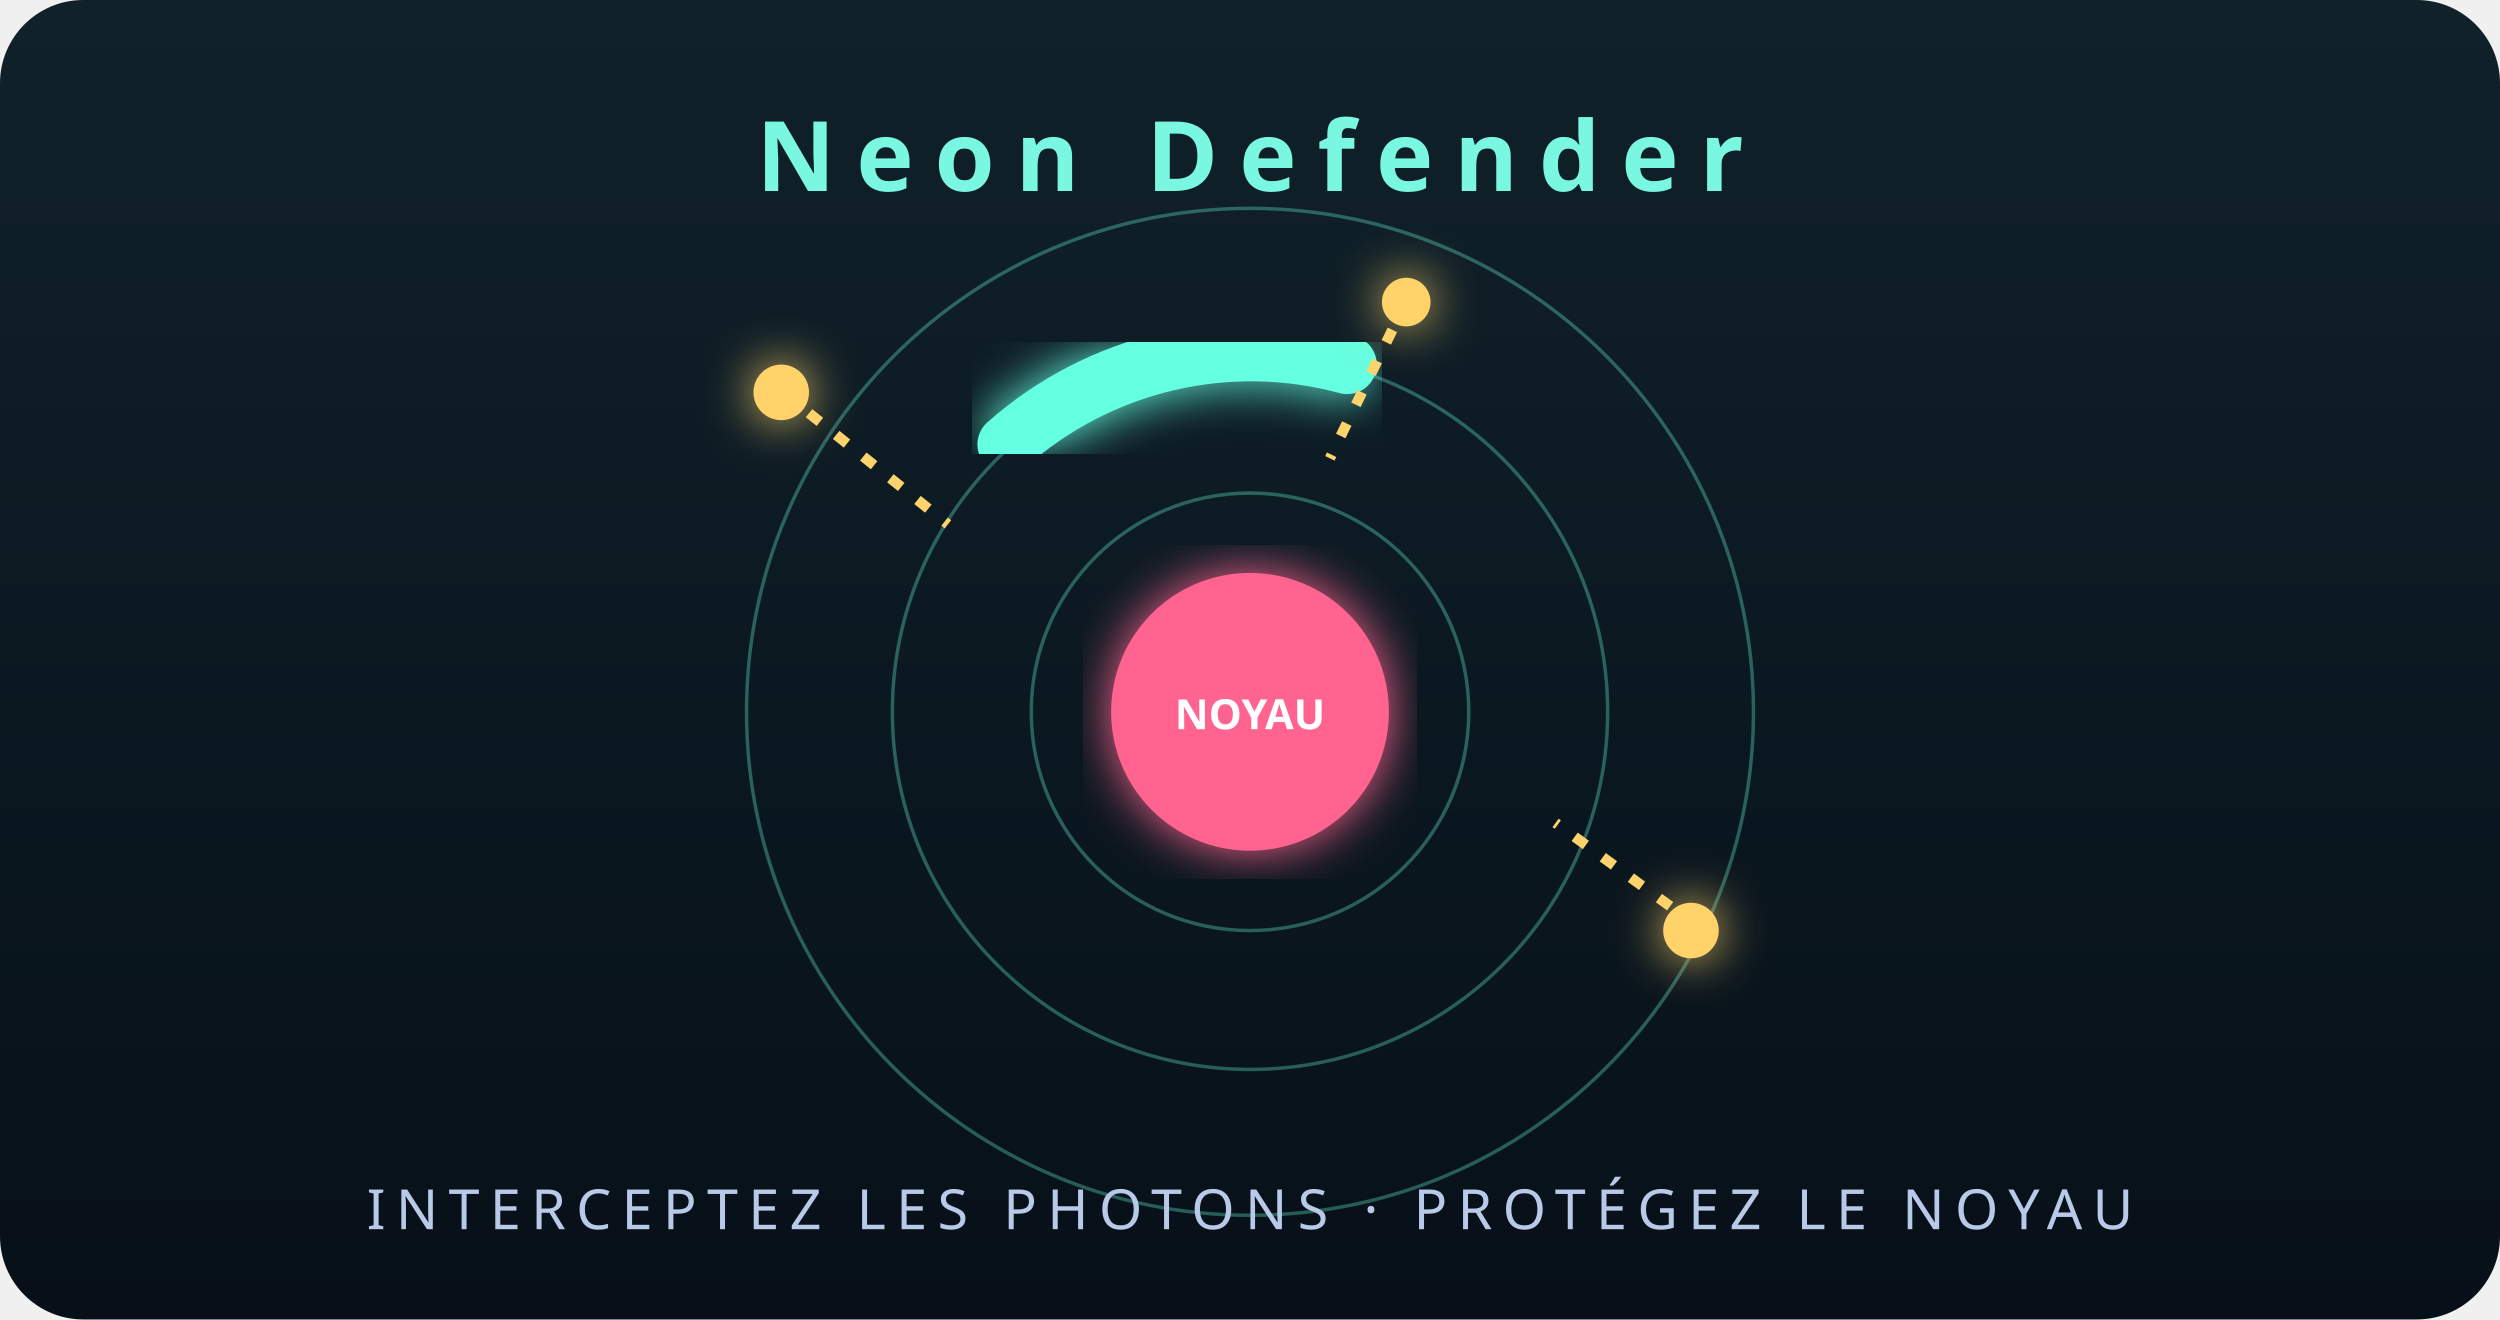
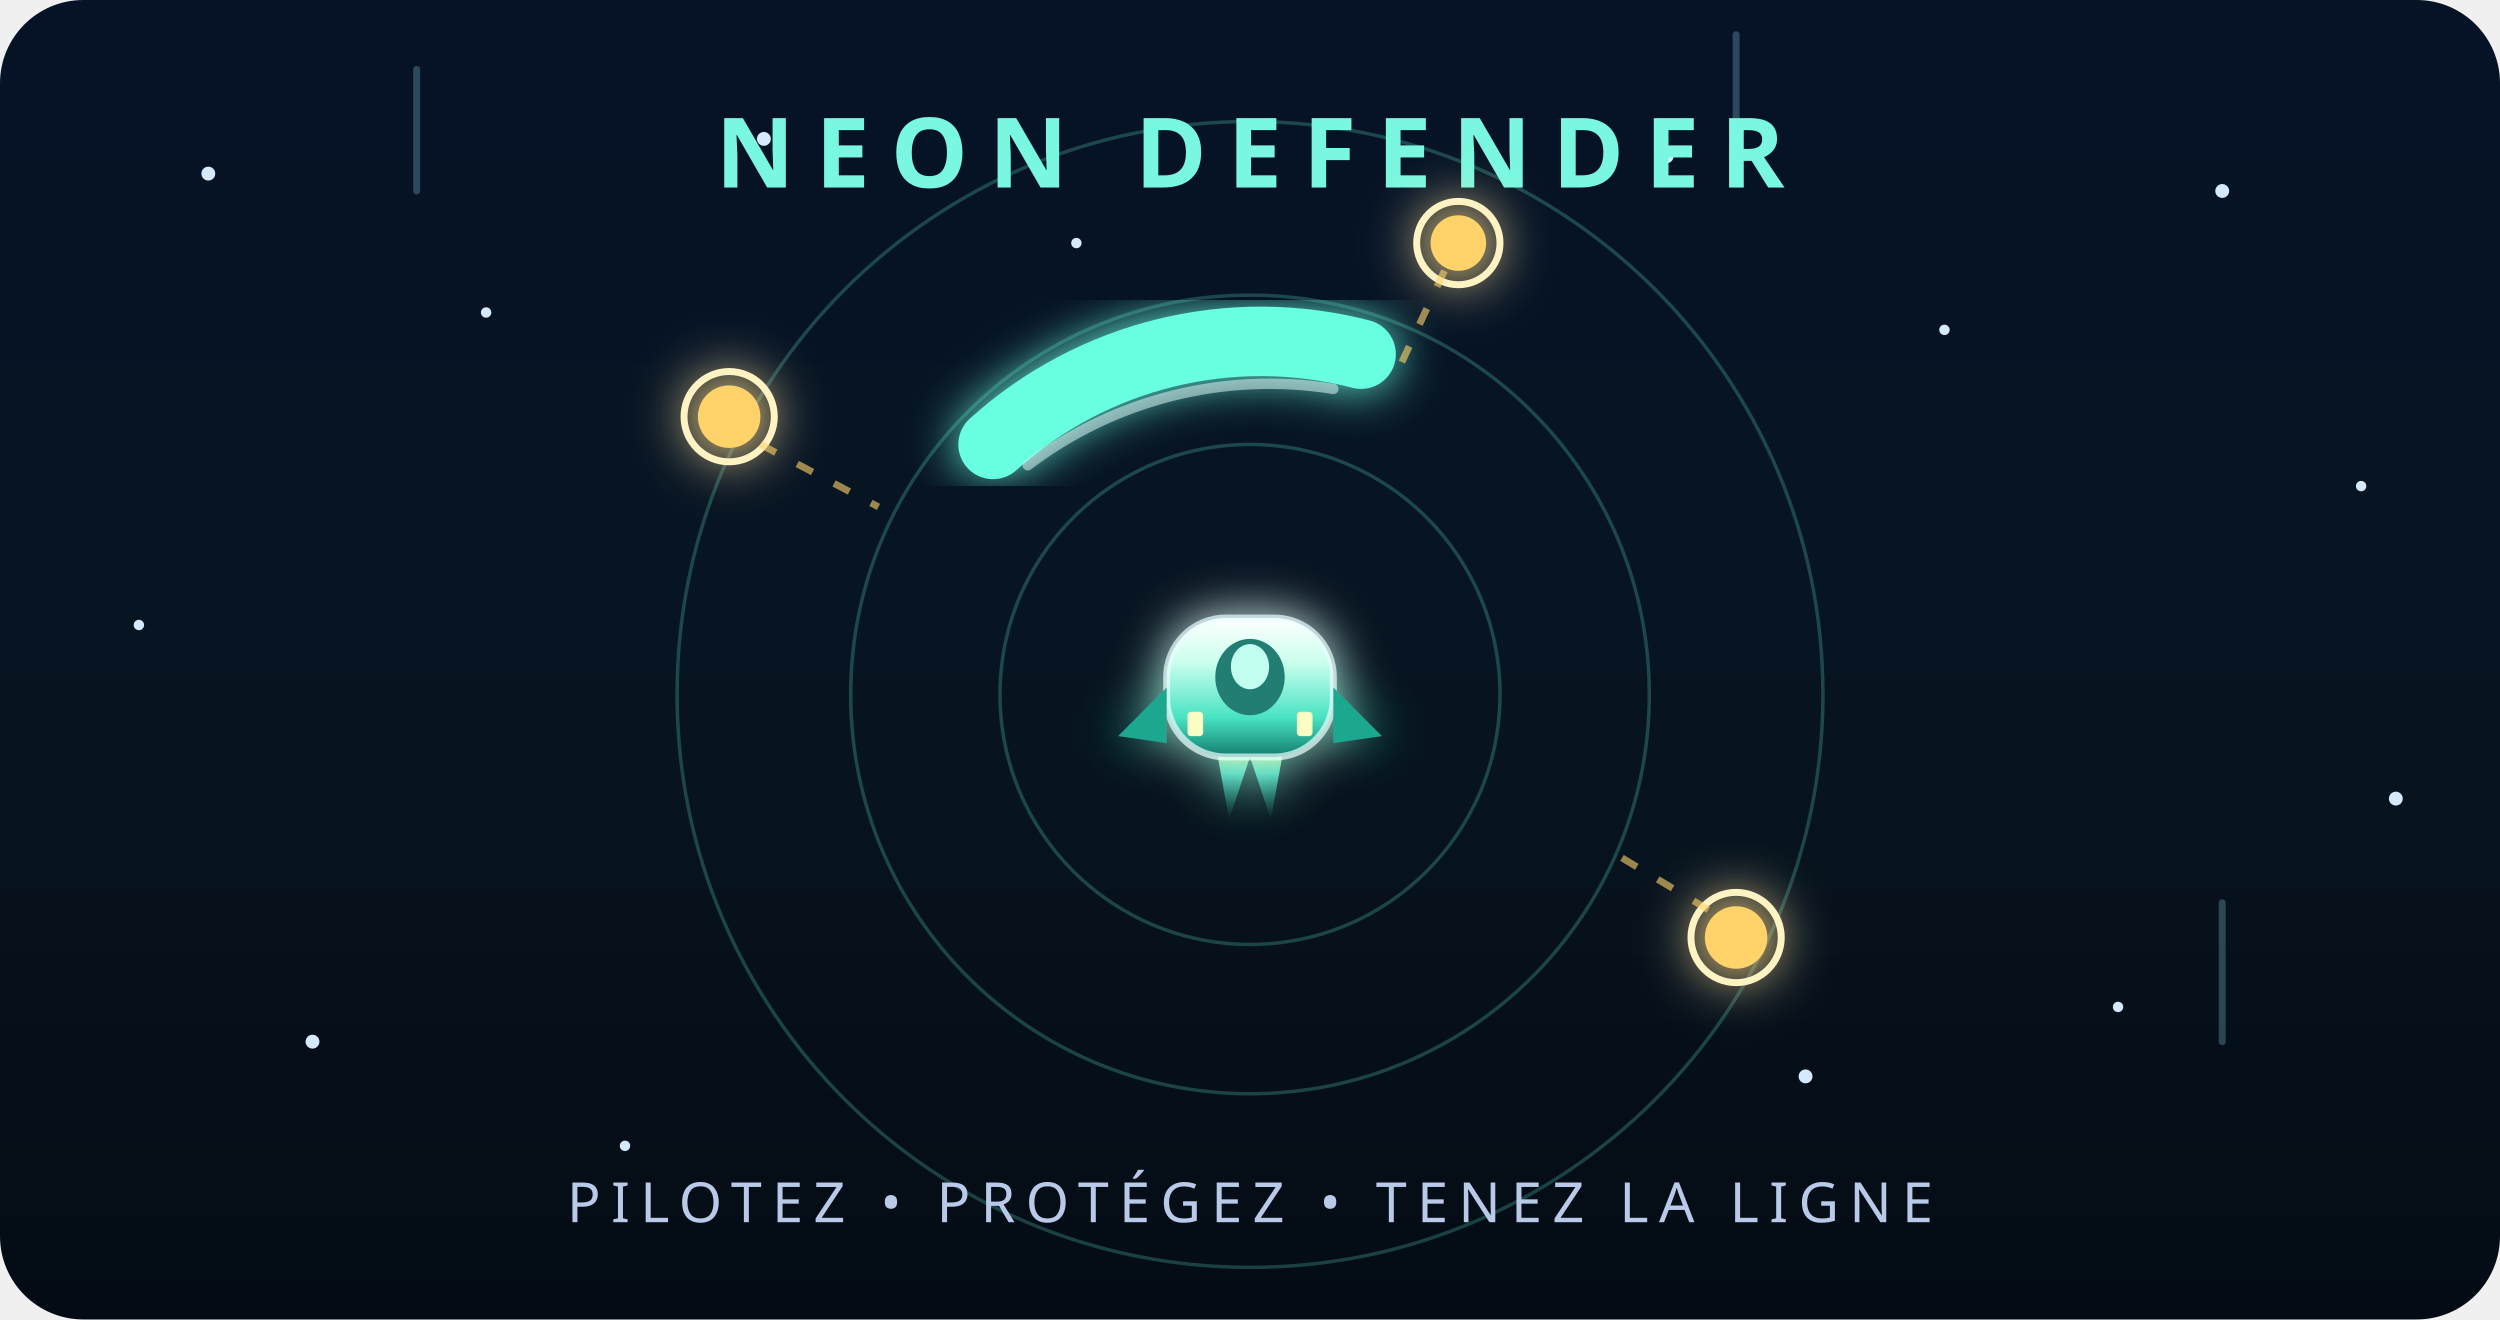
<svg xmlns="http://www.w3.org/2000/svg" viewBox="0 0 720 380" role="img" aria-labelledby="title desc">
  <defs>
    <linearGradient id="bg" x1="0" y1="0" x2="0" y2="1">
-       <stop stop-color="#10212a" />
-       <stop offset="1" stop-color="#071018" />
+       <stop offset="0" stop-color="#061327" />
+       <stop offset="0.55" stop-color="#071420" />
+       <stop offset="1" stop-color="#040b14" />
    </linearGradient>
-     <filter id="g">
+     <linearGradient id="shipBody" x1="0" y1="0" x2="0" y2="1">
+       <stop offset="0" stop-color="#ffffff" />
+       <stop offset="0.32" stop-color="#caffed" />
+       <stop offset="0.72" stop-color="#48e2c3" />
+       <stop offset="1" stop-color="#137d6d" />
+     </linearGradient>
+     <linearGradient id="flame" x1="0" y1="0" x2="0" y2="1">
+       <stop offset="0" stop-color="#fff3a0" />
+       <stop offset="0.4" stop-color="#73ffe2" stop-opacity="0.8" />
+       <stop offset="1" stop-color="#00b998" stop-opacity="0" />
+     </linearGradient>
+     <filter id="glow" x="-40%" y="-40%" width="180%" height="180%">
      <feGaussianBlur stdDeviation="7" result="b" />
+       <feMerge>
+         <feMergeNode in="b" />
+         <feMergeNode in="SourceGraphic" />
+       </feMerge>
+     </filter>
+     <filter id="soft" x="-30%" y="-30%" width="160%" height="160%">
+       <feGaussianBlur stdDeviation="4" result="b" />
      <feMerge>
        <feMergeNode in="b" />
        <feMergeNode in="SourceGraphic" />
      </feMerge>
    </filter>
  </defs>
  <rect width="720" height="380" rx="24" fill="url(#bg)" />
-   <text x="360" y="55" text-anchor="middle" fill="#7af7e0" font-family="system-ui" font-weight="800" font-size="28" letter-spacing="6">Neon Defender</text>
-   <g fill="none" stroke="#6affdf" opacity=".32">
-     <circle cx="360" cy="205" r="63" />
-     <circle cx="360" cy="205" r="103" />
-     <circle cx="360" cy="205" r="145" />
+   <g fill="#d5e9ff">
+     <circle cx="60" cy="50" r="2" />
+     <circle cx="140" cy="90" r="1.5" />
+     <circle cx="220" cy="40" r="2" />
+     <circle cx="310" cy="70" r="1.5" />
+     <circle cx="480" cy="45" r="2" />
+     <circle cx="560" cy="95" r="1.5" />
+     <circle cx="640" cy="55" r="2" />
+     <circle cx="680" cy="140" r="1.5" />
+     <circle cx="90" cy="300" r="2" />
+     <circle cx="180" cy="330" r="1.5" />
+     <circle cx="520" cy="310" r="2" />
+     <circle cx="610" cy="290" r="1.5" />
+     <circle cx="40" cy="180" r="1.5" />
+     <circle cx="690" cy="230" r="2" />
  </g>
-   <circle cx="360" cy="205" r="40" fill="#ff638f" filter="url(#g)" />
-   <text x="360" y="210" text-anchor="middle" fill="#fff" font-family="system-ui" font-weight="800" font-size="12">NOYAU</text>
-   <path d="M290 128a106 106 0 0 1 98-23" fill="none" stroke="#65ffe1" stroke-width="17" stroke-linecap="round" filter="url(#g)" />
-   <g fill="#ffd36b" filter="url(#g)">
-     <circle cx="225" cy="113" r="8" />
-     <circle cx="487" cy="268" r="8" />
-     <circle cx="405" cy="87" r="7" />
+   <g stroke="#9fe7ff" stroke-width="2" stroke-linecap="round" opacity="0.25">
+     <line x1="120" y1="20" x2="120" y2="55" />
+     <line x1="500" y1="10" x2="500" y2="48" />
+     <line x1="640" y1="260" x2="640" y2="300" />
  </g>
-   <path d="M233 119l40 32M481 261l-33-24M401 95l-18 37" stroke="#ffd36b" stroke-width="3" stroke-dasharray="4 6" />
-   <text x="360" y="354" text-anchor="middle" fill="#b9c9e8" font-family="system-ui" font-size="16" letter-spacing="3">INTERCEPTEZ LES PHOTONS · PROTÉGEZ LE NOYAU</text>
+   <text x="360" y="54" text-anchor="middle" fill="#7af7e0" font-family="system-ui,Segoe UI,sans-serif" font-weight="800" font-size="28" letter-spacing="6">NEON DEFENDER</text>
+   <g fill="none" stroke="#69ffe1" opacity="0.22">
+     <circle cx="360" cy="200" r="72" />
+     <circle cx="360" cy="200" r="115" />
+     <circle cx="360" cy="200" r="165" />
+   </g>
+   <path d="M 286 128 A 115 115 0 0 1 392 102" fill="none" stroke="#69ffe1" stroke-width="20" stroke-linecap="round" filter="url(#glow)" />
+   <path d="M 296 134 A 115 115 0 0 1 384 112" fill="none" stroke="#eaffff" stroke-width="3" stroke-linecap="round" opacity="0.5" />
+   <g filter="url(#glow)">
+     <circle cx="210" cy="120" r="9" fill="#ffd36b" />
+     <circle cx="210" cy="120" r="13" fill="none" stroke="#fff3c4" stroke-width="2" />
+     <circle cx="500" cy="270" r="9" fill="#ffd36b" />
+     <circle cx="500" cy="270" r="13" fill="none" stroke="#fff3c4" stroke-width="2" />
+     <circle cx="420" cy="70" r="8" fill="#ffd36b" />
+     <circle cx="420" cy="70" r="12" fill="none" stroke="#fff3c4" stroke-width="2" />
+   </g>
+   <g stroke="#ffd36b" stroke-width="2" stroke-dasharray="5 7" opacity="0.6">
+     <path d="M219 128 l34 18" />
+     <path d="M492 262 l-30 -18" />
+     <path d="M416 78 l-14 30" />
+   </g>
+   <g transform="translate(360 200)" filter="url(#glow)">
+     <path d="M-10 14 L-6 36 L0 18 L6 36 L10 14 Z" fill="url(#flame)" opacity="0.95" />
+     <rect x="-24" y="-22" width="48" height="40" rx="17" fill="url(#shipBody)" stroke="#eaffff" stroke-width="2" stroke-opacity="0.7" />
+     <path d="M-24 -2 L-38 12 L-24 14 Z" fill="#1fa88f" />
+     <path d="M24 -2 L38 12 L24 14 Z" fill="#1fa88f" />
+     <ellipse cx="0" cy="-5" rx="10" ry="11" fill="#237d73" />
+     <ellipse cx="0" cy="-8" rx="5.5" ry="6.5" fill="#c2fff1" />
+     <rect x="-18" y="5" width="4.5" height="7" rx="1" fill="#faffc4" />
+     <rect x="13.5" y="5" width="4.5" height="7" rx="1" fill="#faffc4" />
+   </g>
+   <text x="360" y="352" text-anchor="middle" fill="#b9c9e8" font-family="system-ui,Segoe UI,sans-serif" font-size="16" letter-spacing="3">PILOTEZ • PROTÉGEZ • TENEZ LA LIGNE</text>
</svg>
